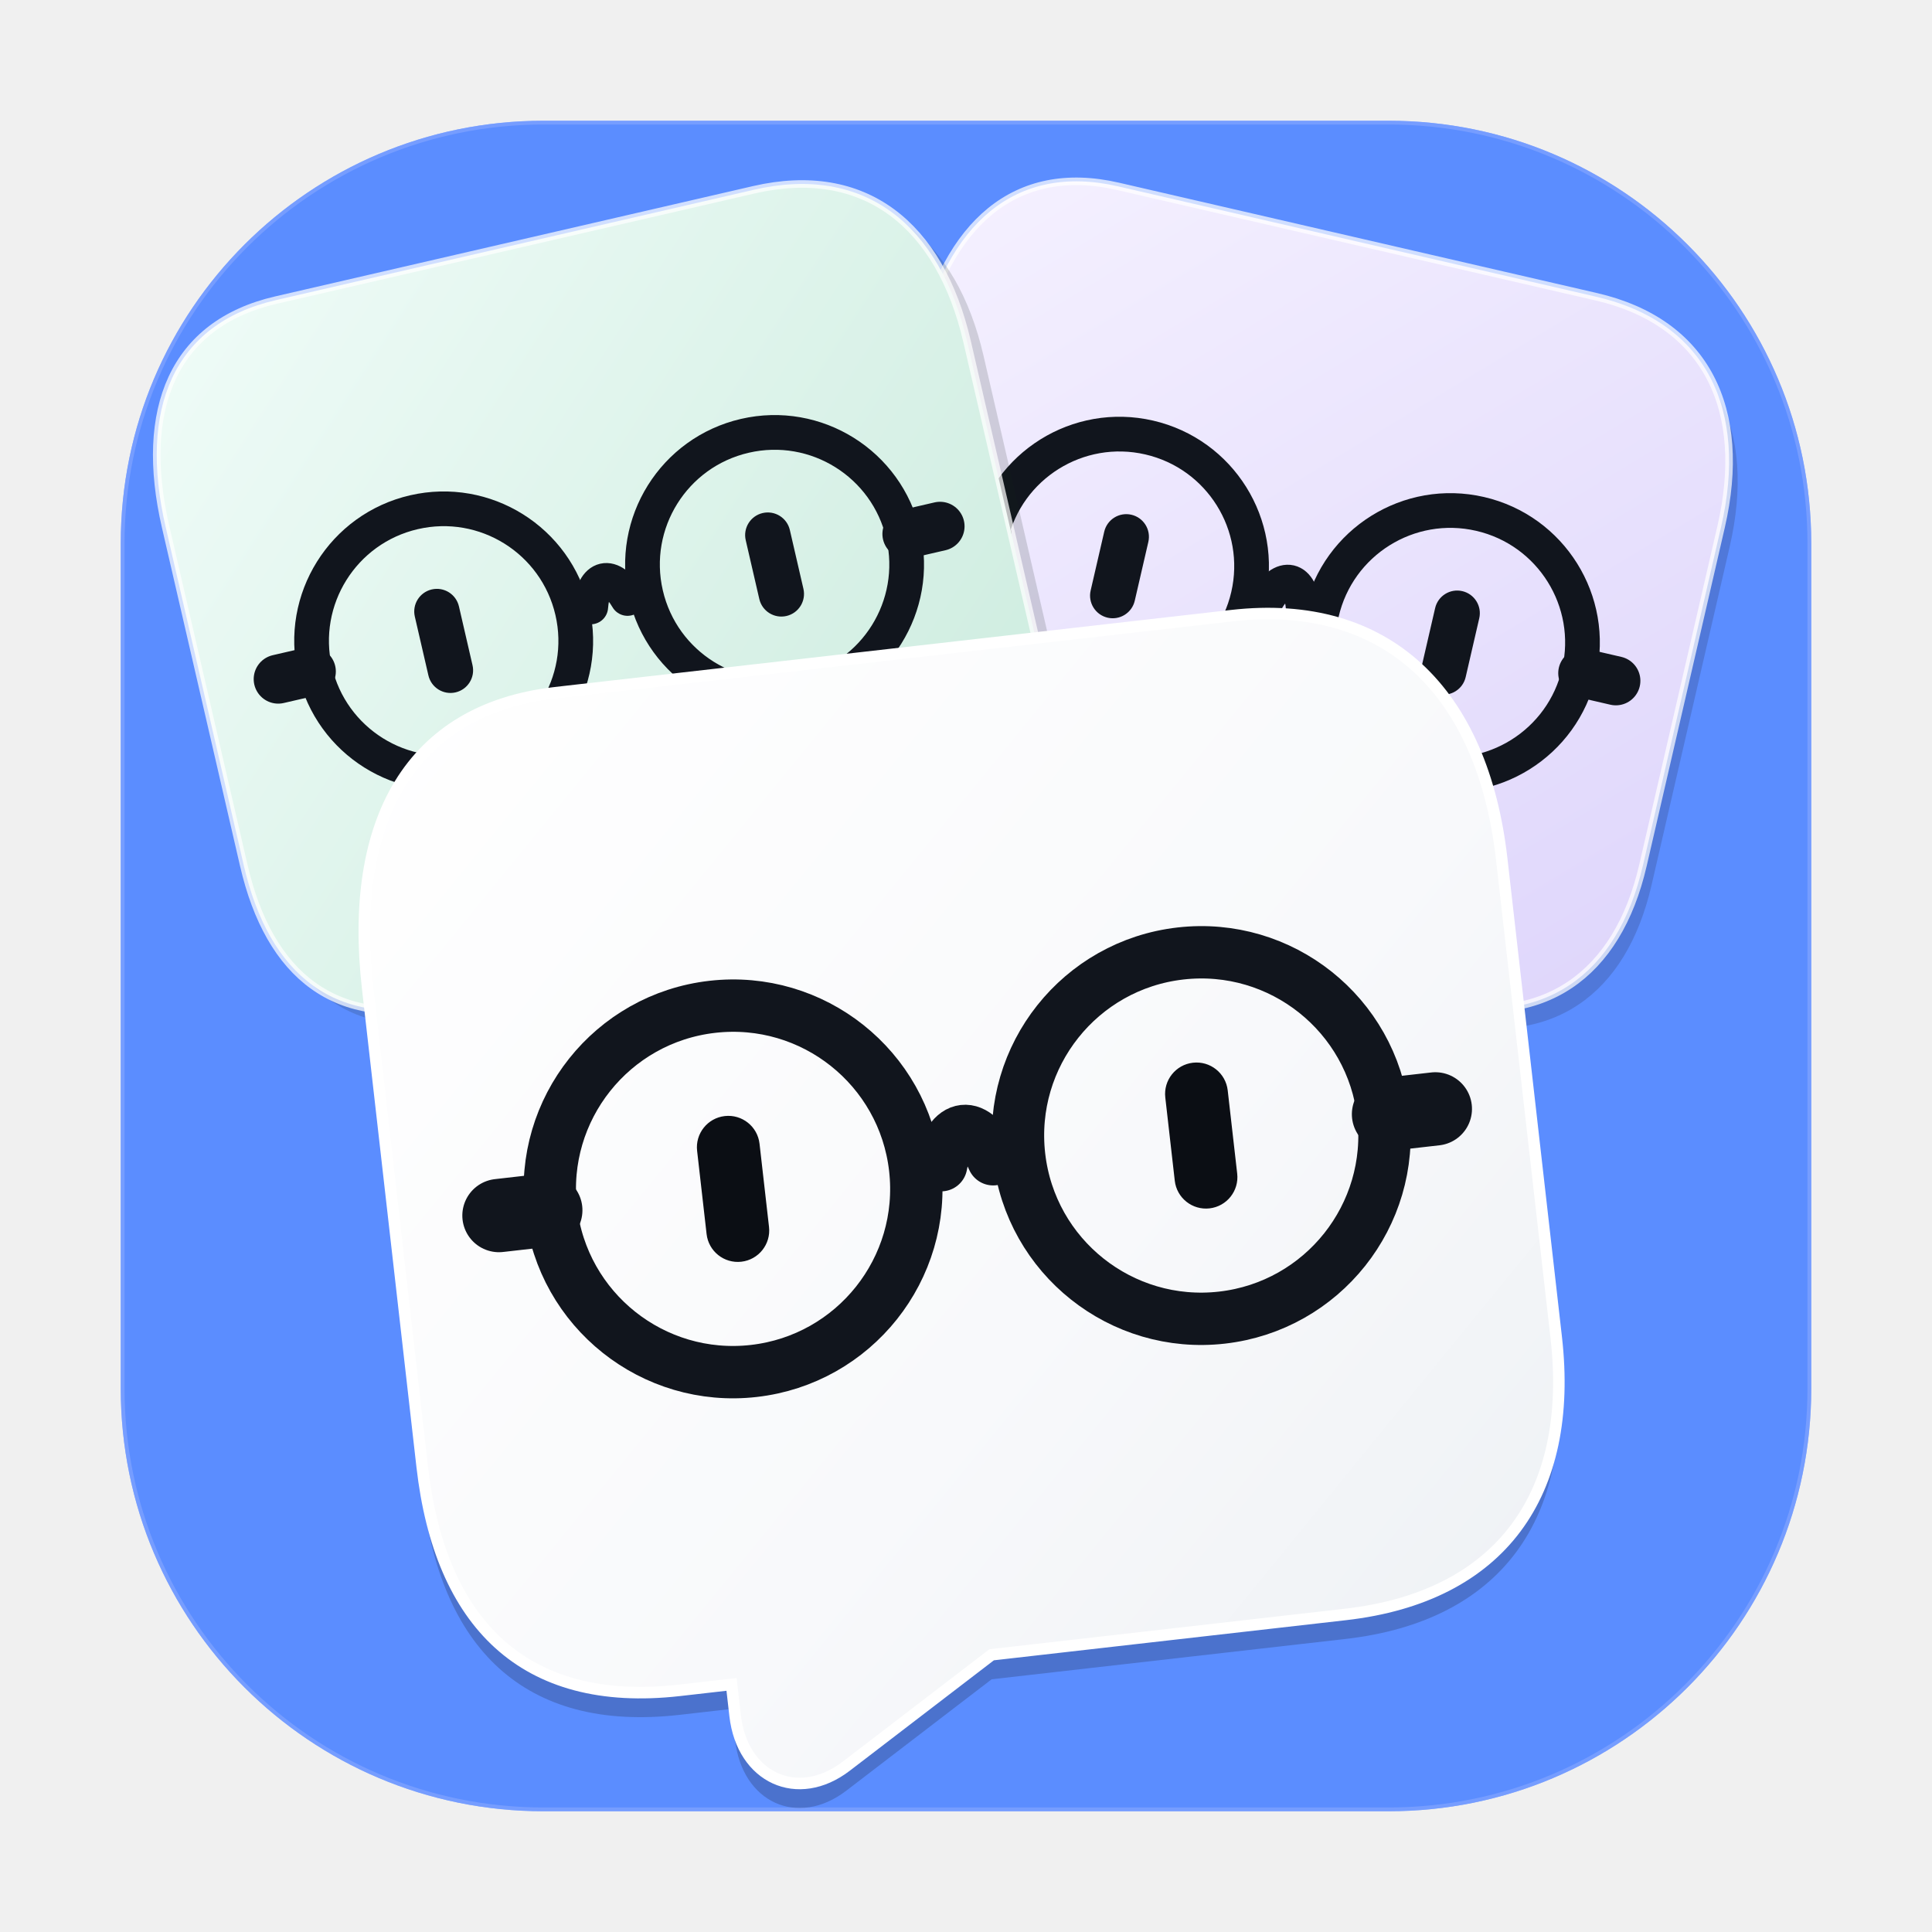
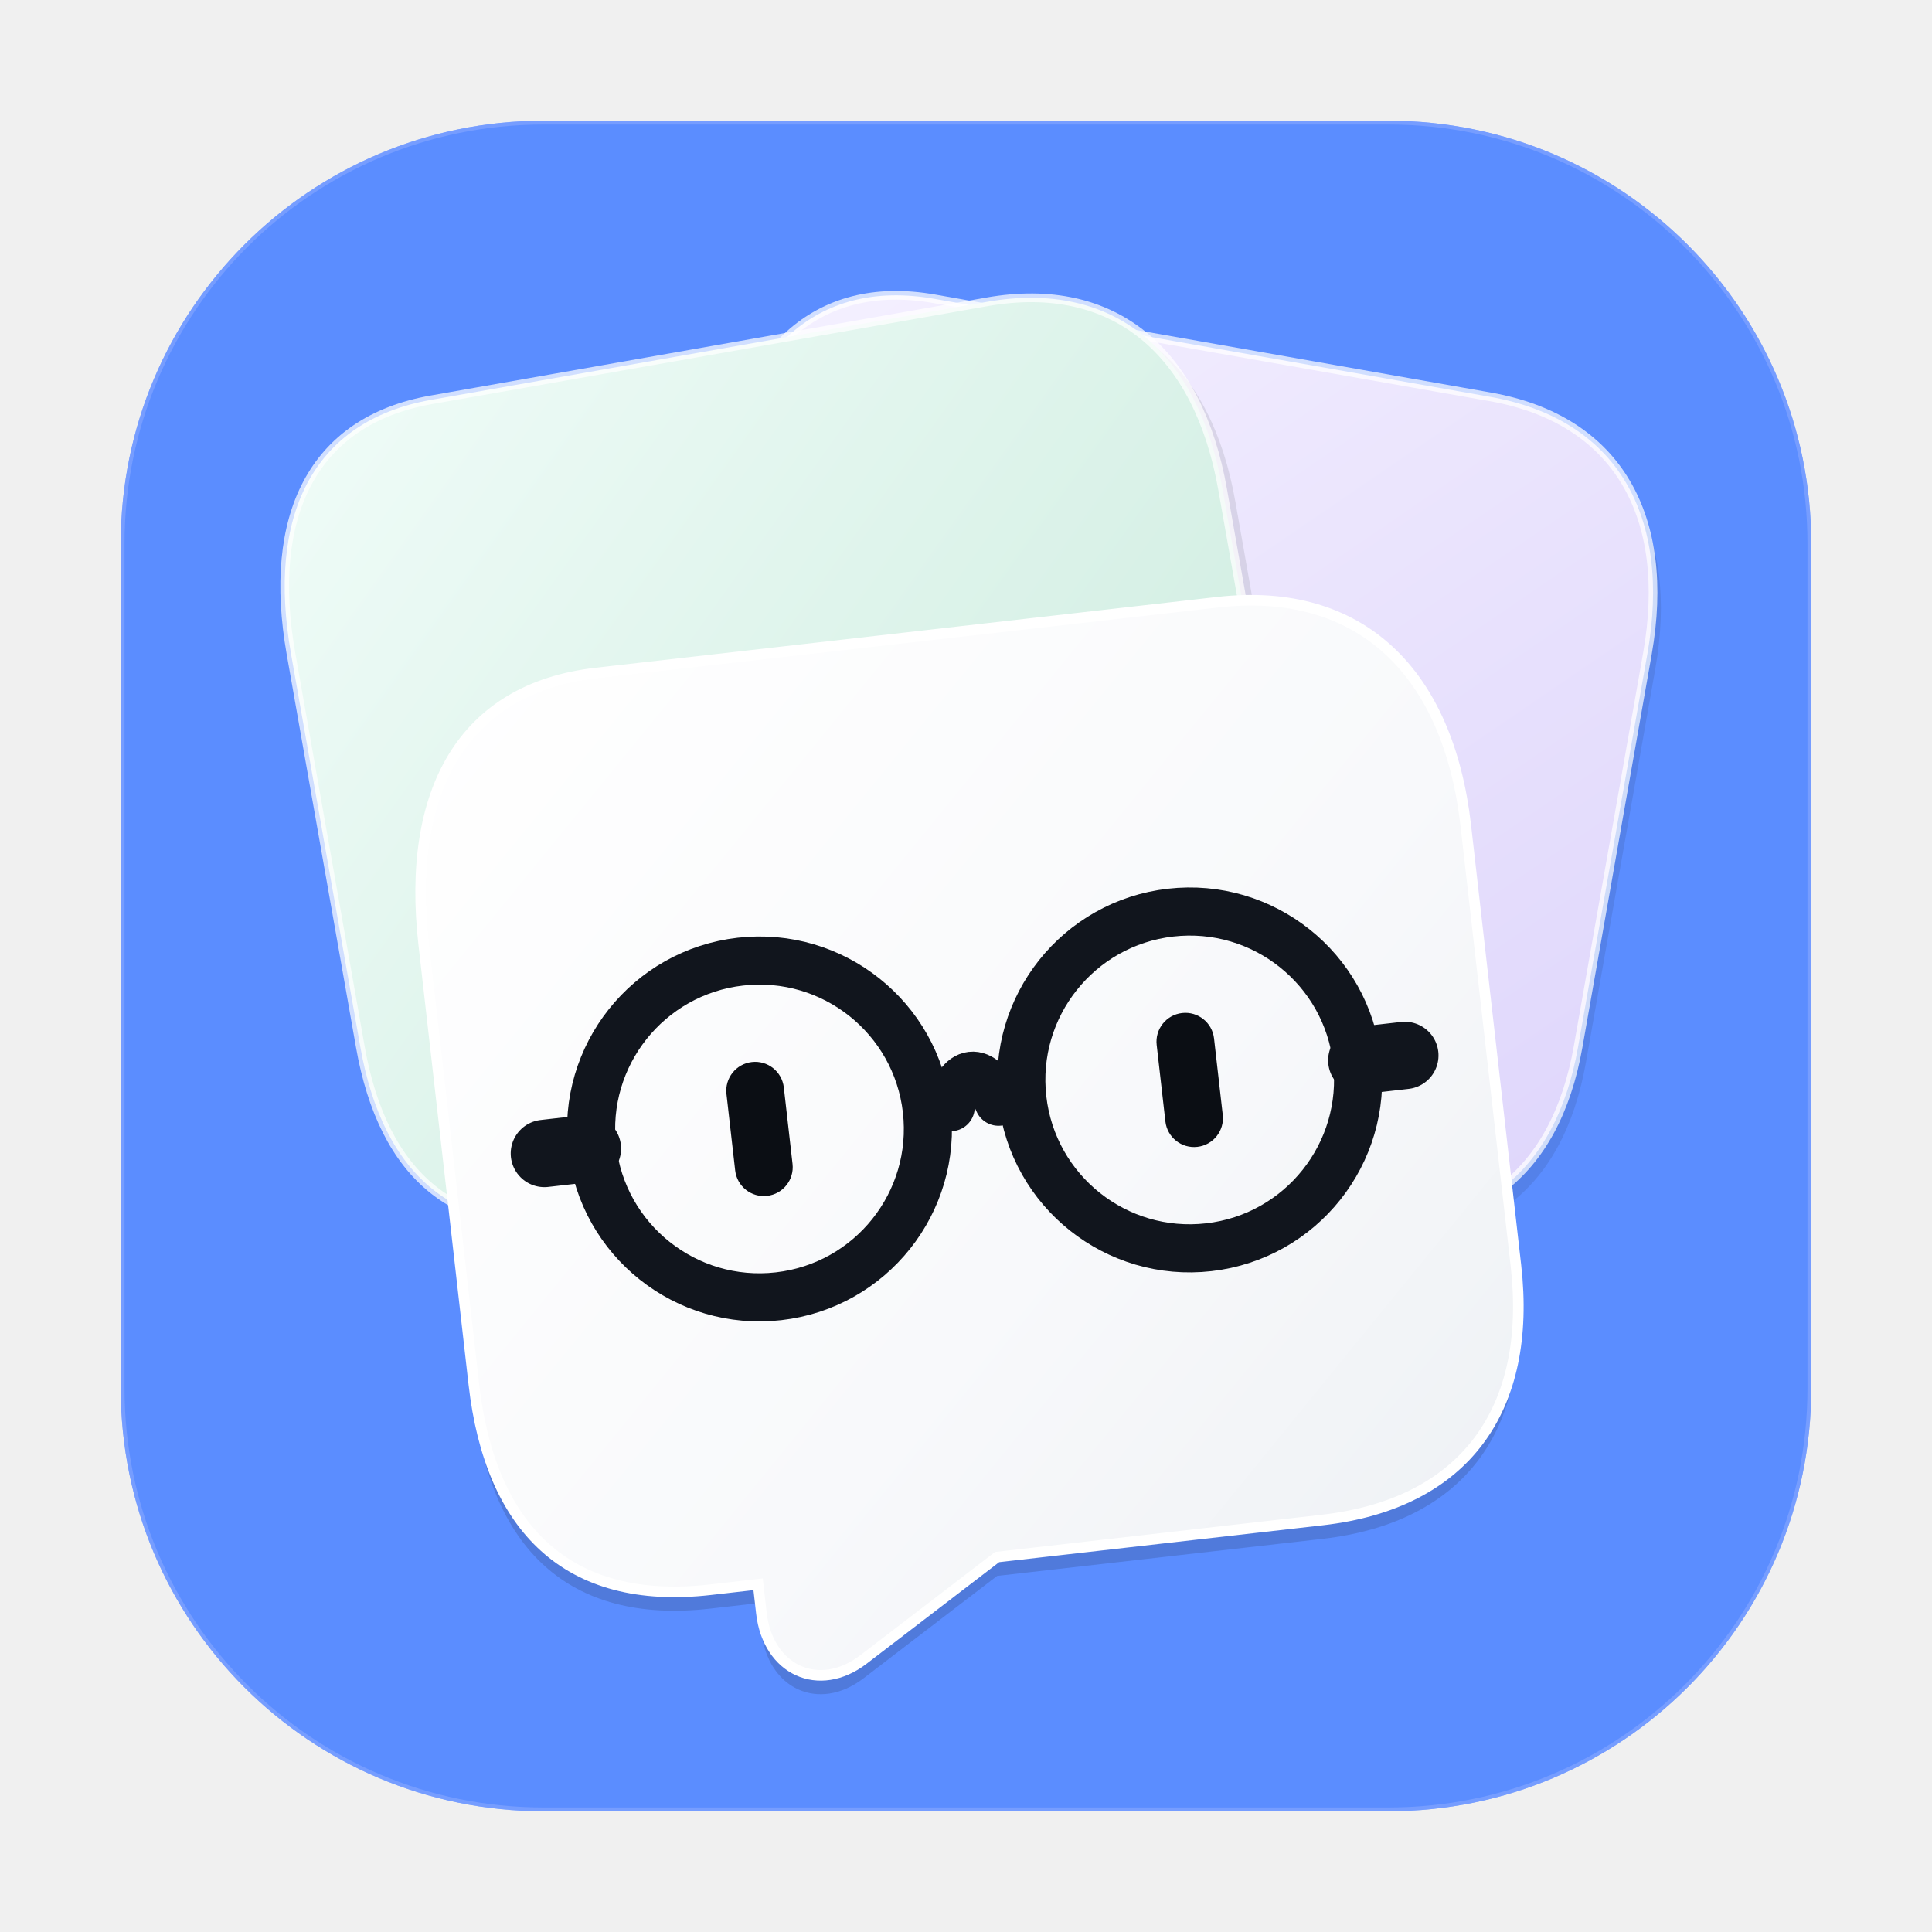
<svg xmlns="http://www.w3.org/2000/svg" viewBox="0 0 1024 1024">
  <defs>
    <linearGradient id="avatar-surface" x1="0%" y1="0%" x2="100%" y2="100%">
      <stop offset="0" stop-color="#ffffff" />
      <stop offset="58%" stop-color="#f8f9fb" />
      <stop offset="100%" stop-color="#edf0f4" />
    </linearGradient>
    <linearGradient id="mint-surface" x1="0%" y1="0%" x2="100%" y2="100%">
      <stop offset="0" stop-color="#f0fcf8" />
      <stop offset="100%" stop-color="#c9eadc" />
    </linearGradient>
    <linearGradient id="lavender-surface" x1="0%" y1="0%" x2="100%" y2="100%">
      <stop offset="0" stop-color="#f5f1ff" />
      <stop offset="100%" stop-color="#ddd4fb" />
    </linearGradient>
  </defs>
  <rect x="64" y="64" width="896" height="896" rx="224" fill="#5b8dff" />
  <rect x="65" y="65" width="894" height="894" rx="223" fill="none" stroke="#8aa9ff" stroke-opacity=".58" stroke-width="2" />
-   <g data-layer="rear-coworker-right" transform="translate(442 92) scale(4) rotate(13 59.5 56)">
-     <path d="M26 8h65c15 0 23 10 23 26v46c0 15-8 24-23 24H57l-15 9c-5 3-10 0-10-6v-3h-5C12 104 5 95 5 80V34C5 18 12 8 26 8Z" fill="#17131f" opacity=".17" transform="translate(1.7 2.3)" />
+   <g data-layer="rear-coworker-right" data-style="blank-card" transform="translate(335 145) scale(4.6) rotate(10 59.5 56)">
+     <path d="M26 8h65c15 0 23 10 23 26v46c0 15-8 24-23 24H57l-15 9c-5 3-10 0-10-6v-3h-5C12 104 5 95 5 80V34C5 18 12 8 26 8Z" fill="#17131f" opacity=".1" transform="translate(1.2 1.6)" />
    <path d="M26 8h65c15 0 23 10 23 26v46c0 15-8 24-23 24H57l-15 9c-5 3-10 0-10-6v-3h-5C12 104 5 95 5 80V34C5 18 12 8 26 8Z" fill="url(#lavender-surface)" stroke="#ffffff" stroke-opacity=".72" stroke-width="1" />
-     <g fill="#11151d">
-       <rect x="34.5" y="50" width="6" height="14" rx="3" />
-       <rect x="79.5" y="50" width="6" height="14" rx="3" />
-     </g>
-     <g fill="none" stroke="#11151d" stroke-linecap="round" stroke-width="4.6">
-       <circle cx="37.5" cy="57" r="17.5" />
-       <circle cx="82.5" cy="57" r="17.5" />
-       <path d="M57.5 57c1.25-4 3.75-4 5 0" />
-       <path d="M15 57h4.5M100.5 57h4.5" stroke-width="6.5" />
-     </g>
  </g>
-   <g data-layer="rear-coworker-left" transform="translate(82 92) scale(4) rotate(-13 59.5 56)">
-     <path d="M26 8h65c15 0 23 10 23 26v46c0 15-8 24-23 24H57l-15 9c-5 3-10 0-10-6v-3h-5C12 104 5 95 5 80V34C5 18 12 8 26 8Z" fill="#11201b" opacity=".16" transform="translate(1.7 2.3)" />
+   <g data-layer="rear-coworker-left" data-style="blank-card" transform="translate(145 145) scale(4.6) rotate(-10 59.5 56)">
+     <path d="M26 8h65c15 0 23 10 23 26v46c0 15-8 24-23 24H57l-15 9c-5 3-10 0-10-6v-3h-5C12 104 5 95 5 80V34C5 18 12 8 26 8Z" fill="#11201b" opacity=".1" transform="translate(1.2 1.6)" />
    <path d="M26 8h65c15 0 23 10 23 26v46c0 15-8 24-23 24H57l-15 9c-5 3-10 0-10-6v-3h-5C12 104 5 95 5 80V34C5 18 12 8 26 8Z" fill="url(#mint-surface)" stroke="#ffffff" stroke-opacity=".72" stroke-width="1" />
-     <g fill="#11151d">
-       <rect x="34.5" y="50" width="6" height="14" rx="3" />
-       <rect x="79.5" y="50" width="6" height="14" rx="3" />
-     </g>
-     <g fill="none" stroke="#11151d" stroke-linecap="round" stroke-width="4.6">
-       <circle cx="37.5" cy="57" r="17.5" />
-       <circle cx="82.5" cy="57" r="17.5" />
-       <path d="M57.5 57c1.25-4 3.75-4 5 0" />
-       <path d="M15 57h4.5M100.5 57h4.5" stroke-width="6.5" />
-     </g>
  </g>
-   <path data-layer="front-shadow" d="M26 8h65c15 0 23 10 23 26v46c0 15-8 24-23 24H57l-15 9c-5 3-10 0-10-6v-3h-5C12 104 5 95 5 80V34C5 18 12 8 26 8Z" fill="#11141a" opacity=".22" transform="translate(179 313) scale(5.55) rotate(-6.5 59.5 56)" />
-   <g data-layer="front-coworker" transform="translate(179 300) scale(5.55) rotate(-6.5 59.5 56)">
+   <path data-layer="front-shadow" d="M26 8h65c15 0 23 10 23 26v46c0 15-8 24-23 24H57l-15 9c-5 3-10 0-10-6v-3h-5C12 104 5 95 5 80V34C5 18 12 8 26 8Z" fill="#11141a" opacity=".16" transform="translate(210 305) scale(5.1) rotate(-6.5 59.5 56)" />
+   <g data-layer="front-coworker" transform="translate(210 295) scale(5.1) rotate(-6.5 59.5 56)">
    <path d="M26 8h65c15 0 23 10 23 26v46c0 15-8 24-23 24H57l-15 9c-5 3-10 0-10-6v-3h-5C12 104 5 95 5 80V34C5 18 12 8 26 8Z" fill="url(#avatar-surface)" stroke="#ffffff" stroke-width="1.1" />
    <g data-layer="pupils" fill="#0b0e14">
      <rect x="34.5" y="50" width="6" height="14" rx="3" />
      <rect x="79.5" y="50" width="6" height="14" rx="3" />
    </g>
    <g data-layer="glasses" fill="none" stroke="#11151d" stroke-linecap="round" stroke-width="5">
      <circle cx="37.5" cy="57" r="17.5" />
      <circle cx="82.5" cy="57" r="17.5" />
      <path d="M57.5 57c1.25-4 3.75-4 5 0" />
      <path d="M15 57h4.5M100.5 57h4.5" stroke-width="7" />
    </g>
  </g>
</svg>
